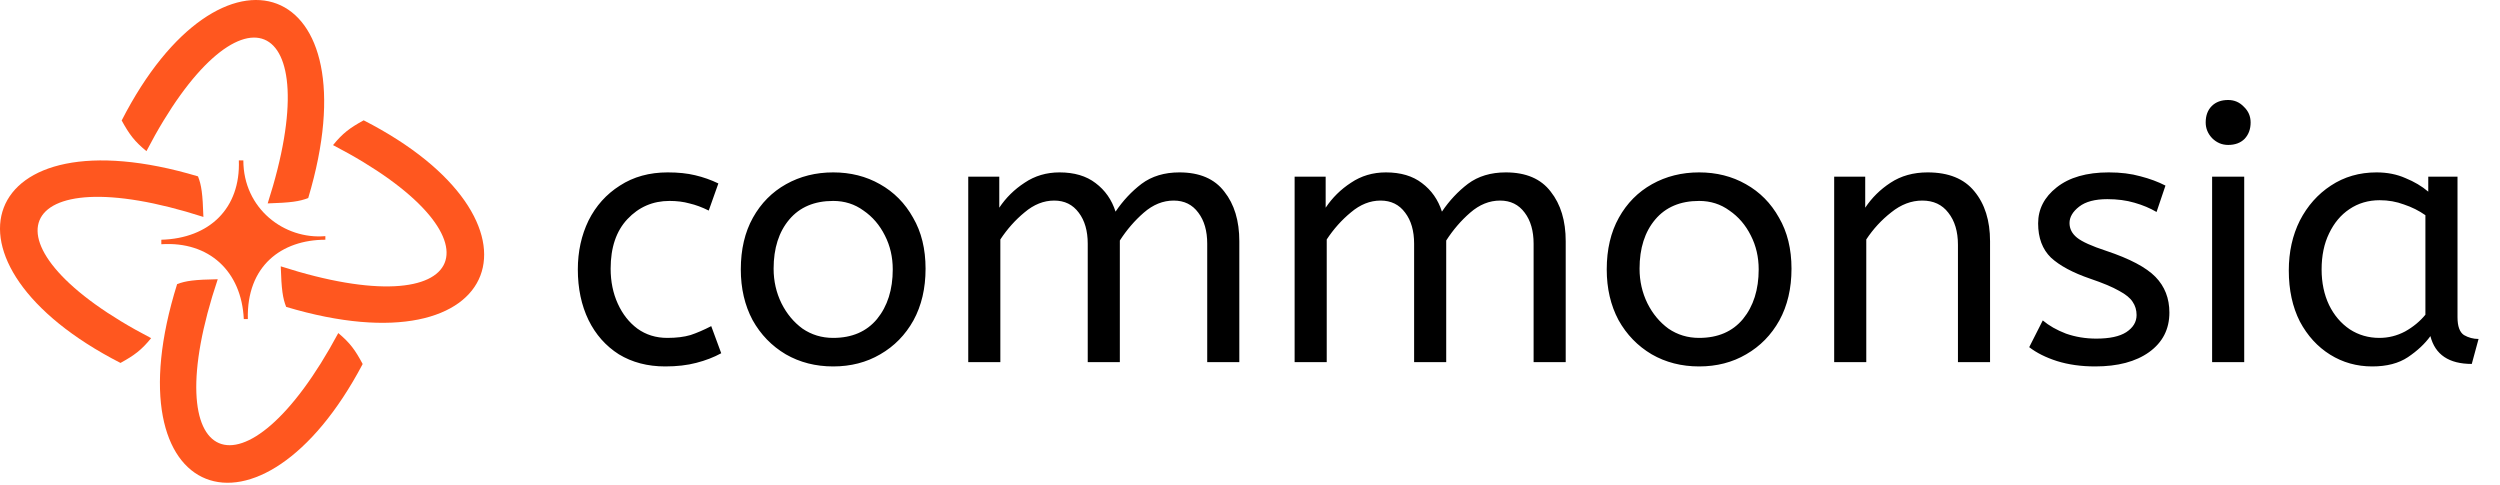
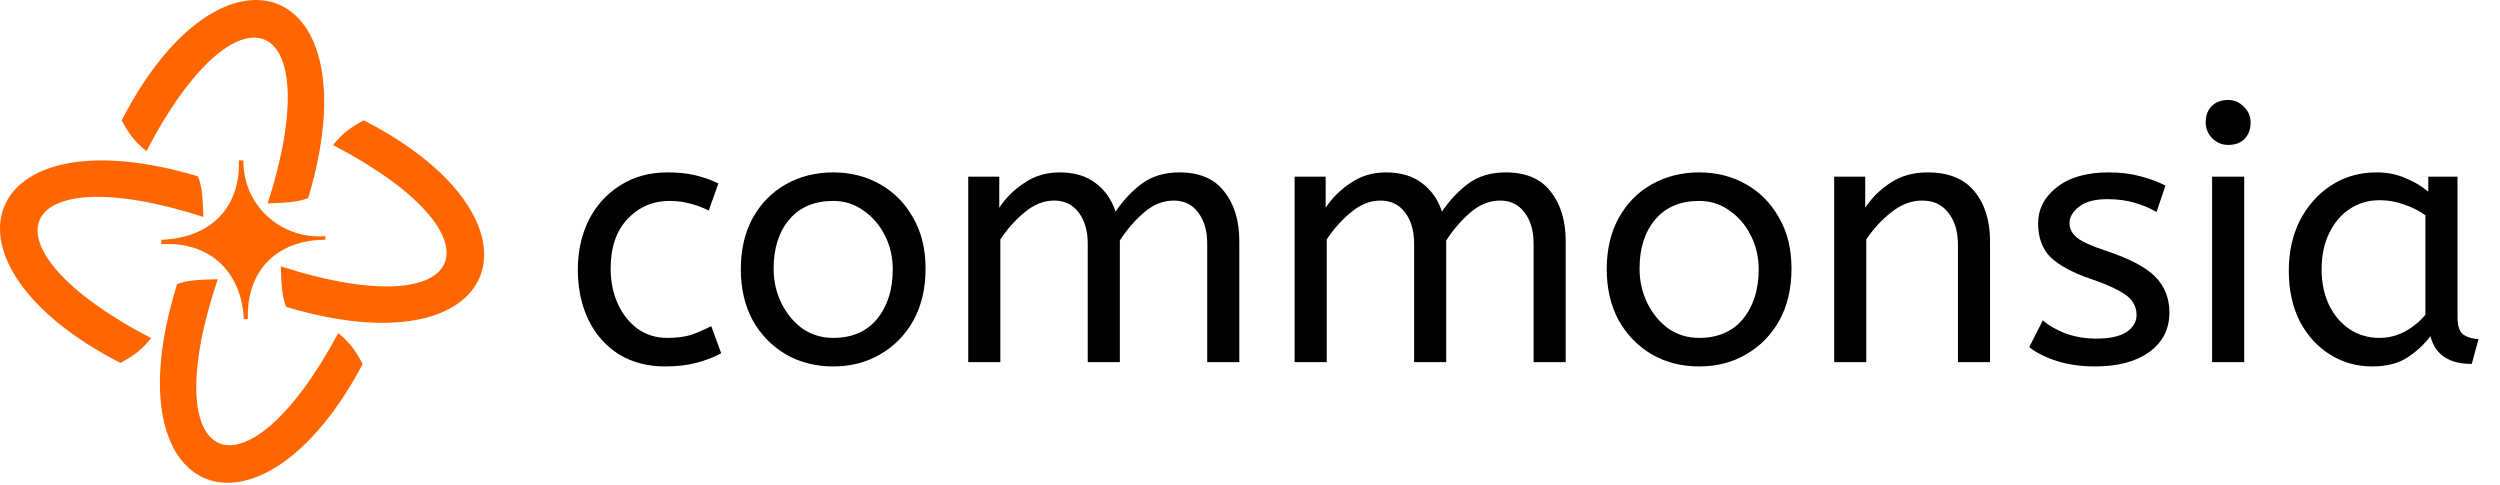
<svg xmlns="http://www.w3.org/2000/svg" width="258" height="50" viewBox="0 0 258 50" fill="none">
  <path d="M68.65 37.816C66.834 37.816 65.239 37.399 63.865 36.564C62.515 35.705 61.472 34.527 60.736 33.031C60 31.509 59.632 29.767 59.632 27.803C59.632 25.963 60 24.282 60.736 22.761C61.497 21.239 62.577 20.037 63.975 19.153C65.374 18.245 67.018 17.791 68.908 17.791C69.988 17.791 70.933 17.889 71.742 18.086C72.577 18.282 73.374 18.564 74.135 18.932L73.141 21.73C72.454 21.386 71.791 21.141 71.153 20.994C70.54 20.822 69.853 20.736 69.092 20.736C67.374 20.736 65.926 21.362 64.749 22.613C63.595 23.84 63.018 25.546 63.018 27.73C63.018 29.055 63.264 30.258 63.755 31.337C64.245 32.417 64.92 33.276 65.779 33.914C66.663 34.552 67.693 34.871 68.871 34.871C69.804 34.871 70.601 34.773 71.264 34.577C71.926 34.356 72.638 34.049 73.399 33.656L74.43 36.454C73.669 36.871 72.81 37.202 71.853 37.448C70.92 37.693 69.853 37.816 68.65 37.816ZM85.985 37.816C84.169 37.816 82.537 37.399 81.089 36.564C79.641 35.705 78.5 34.527 77.666 33.031C76.856 31.509 76.451 29.767 76.451 27.803C76.451 25.742 76.868 23.963 77.702 22.466C78.537 20.969 79.678 19.816 81.126 19.006C82.573 18.196 84.193 17.791 85.985 17.791C87.776 17.791 89.383 18.196 90.807 19.006C92.254 19.816 93.396 20.969 94.23 22.466C95.089 23.938 95.518 25.693 95.518 27.73C95.518 29.767 95.101 31.546 94.267 33.067C93.432 34.564 92.291 35.73 90.844 36.564C89.42 37.399 87.8 37.816 85.985 37.816ZM85.985 34.871C87.923 34.871 89.432 34.221 90.512 32.92C91.592 31.595 92.132 29.889 92.132 27.803C92.132 26.527 91.862 25.362 91.322 24.306C90.782 23.227 90.046 22.368 89.113 21.73C88.205 21.067 87.162 20.736 85.985 20.736C84.046 20.736 82.537 21.374 81.457 22.65C80.377 23.926 79.837 25.619 79.837 27.73C79.837 29.006 80.107 30.196 80.647 31.3C81.187 32.38 81.911 33.251 82.819 33.914C83.751 34.552 84.807 34.871 85.985 34.871ZM99.923 37.374V18.233H103.125V21.435C103.812 20.405 104.684 19.546 105.739 18.859C106.794 18.147 107.996 17.791 109.346 17.791C110.868 17.791 112.107 18.159 113.064 18.895C114.046 19.632 114.733 20.613 115.125 21.84C115.886 20.711 116.782 19.754 117.812 18.969C118.868 18.184 120.168 17.791 121.714 17.791C123.8 17.791 125.346 18.454 126.352 19.779C127.383 21.079 127.898 22.785 127.898 24.895V37.374H124.585V25.153C124.585 23.828 124.279 22.761 123.665 21.951C123.052 21.116 122.205 20.699 121.125 20.699C120.021 20.699 118.99 21.116 118.033 21.951C117.101 22.761 116.279 23.718 115.567 24.822V37.374H112.254V25.153C112.254 23.828 111.947 22.761 111.334 21.951C110.72 21.116 109.874 20.699 108.794 20.699C107.714 20.699 106.696 21.104 105.739 21.914C104.782 22.699 103.947 23.632 103.236 24.711V37.374H99.923ZM133.605 37.374V18.233H136.808V21.435C137.495 20.405 138.366 19.546 139.421 18.859C140.476 18.147 141.679 17.791 143.029 17.791C144.55 17.791 145.789 18.159 146.746 18.895C147.728 19.632 148.415 20.613 148.808 21.84C149.568 20.711 150.464 19.754 151.495 18.969C152.55 18.184 153.851 17.791 155.397 17.791C157.483 17.791 159.029 18.454 160.035 19.779C161.065 21.079 161.581 22.785 161.581 24.895V37.374H158.268V25.153C158.268 23.828 157.961 22.761 157.348 21.951C156.734 21.116 155.887 20.699 154.808 20.699C153.703 20.699 152.673 21.116 151.716 21.951C150.783 22.761 149.961 23.718 149.249 24.822V37.374H145.937V25.153C145.937 23.828 145.63 22.761 145.016 21.951C144.403 21.116 143.556 20.699 142.476 20.699C141.397 20.699 140.378 21.104 139.421 21.914C138.464 22.699 137.63 23.632 136.918 24.711V37.374H133.605ZM175.349 37.816C173.533 37.816 171.901 37.399 170.453 36.564C169.005 35.705 167.864 34.527 167.03 33.031C166.22 31.509 165.815 29.767 165.815 27.803C165.815 25.742 166.232 23.963 167.067 22.466C167.901 20.969 169.042 19.816 170.49 19.006C171.938 18.196 173.558 17.791 175.349 17.791C177.14 17.791 178.748 18.196 180.171 19.006C181.619 19.816 182.76 20.969 183.594 22.466C184.453 23.938 184.883 25.693 184.883 27.73C184.883 29.767 184.466 31.546 183.631 33.067C182.797 34.564 181.656 35.73 180.208 36.564C178.785 37.399 177.165 37.816 175.349 37.816ZM175.349 34.871C177.288 34.871 178.797 34.221 179.877 32.92C180.956 31.595 181.496 29.889 181.496 27.803C181.496 26.527 181.226 25.362 180.686 24.306C180.147 23.227 179.41 22.368 178.478 21.73C177.57 21.067 176.527 20.736 175.349 20.736C173.41 20.736 171.901 21.374 170.821 22.65C169.742 23.926 169.202 25.619 169.202 27.73C169.202 29.006 169.472 30.196 170.012 31.3C170.551 32.38 171.275 33.251 172.183 33.914C173.116 34.552 174.171 34.871 175.349 34.871ZM189.287 37.374V18.233H192.49V21.435C193.177 20.405 194.048 19.546 195.103 18.859C196.183 18.147 197.459 17.791 198.931 17.791C201.091 17.791 202.698 18.442 203.754 19.742C204.833 21.043 205.373 22.761 205.373 24.895V37.374H202.06V25.264C202.06 23.889 201.729 22.785 201.066 21.951C200.428 21.116 199.533 20.699 198.379 20.699C197.25 20.699 196.183 21.104 195.177 21.914C194.171 22.699 193.312 23.632 192.6 24.711V37.374H189.287ZM216.225 37.816C214.777 37.816 213.464 37.632 212.286 37.264C211.133 36.895 210.176 36.417 209.415 35.828L210.814 33.067C211.452 33.607 212.249 34.061 213.206 34.429C214.188 34.773 215.231 34.945 216.335 34.945C217.709 34.945 218.74 34.724 219.427 34.282C220.139 33.816 220.495 33.227 220.495 32.515C220.495 32 220.36 31.546 220.09 31.153C219.844 30.761 219.378 30.38 218.691 30.012C218.004 29.619 217.01 29.202 215.709 28.761C213.918 28.147 212.568 27.423 211.66 26.589C210.777 25.73 210.335 24.552 210.335 23.055C210.335 21.583 210.973 20.343 212.249 19.337C213.55 18.306 215.341 17.791 217.623 17.791C218.85 17.791 219.942 17.926 220.899 18.196C221.856 18.442 222.715 18.761 223.476 19.153L222.556 21.877C221.893 21.485 221.133 21.165 220.274 20.92C219.439 20.675 218.507 20.552 217.476 20.552C216.2 20.552 215.231 20.81 214.568 21.325C213.906 21.84 213.574 22.405 213.574 23.018C213.574 23.607 213.832 24.11 214.347 24.527C214.863 24.945 215.869 25.399 217.366 25.889C219.795 26.699 221.488 27.595 222.445 28.576C223.403 29.558 223.881 30.785 223.881 32.258C223.881 33.975 223.182 35.337 221.783 36.343C220.409 37.325 218.556 37.816 216.225 37.816ZM228.29 37.374V18.233H231.603V37.374H228.29ZM229.946 14.957C229.308 14.957 228.756 14.724 228.29 14.258C227.848 13.791 227.627 13.251 227.627 12.638C227.627 11.926 227.836 11.362 228.253 10.945C228.67 10.527 229.235 10.319 229.946 10.319C230.584 10.319 231.124 10.552 231.566 11.018C232.032 11.46 232.265 12 232.265 12.638C232.265 13.325 232.057 13.889 231.64 14.331C231.222 14.748 230.658 14.957 229.946 14.957ZM244.817 37.816C243.222 37.816 241.775 37.411 240.474 36.601C239.173 35.791 238.13 34.65 237.345 33.178C236.584 31.681 236.204 29.926 236.204 27.914C236.204 26 236.584 24.282 237.345 22.761C238.13 21.239 239.198 20.037 240.548 19.153C241.922 18.245 243.492 17.791 245.259 17.791C246.363 17.791 247.357 17.988 248.241 18.38C249.149 18.748 249.934 19.215 250.597 19.779V18.233H253.615V32.736C253.615 33.669 253.836 34.282 254.278 34.577C254.744 34.846 255.247 34.981 255.787 34.981L255.087 37.558C252.732 37.558 251.308 36.601 250.817 34.687C250.253 35.472 249.48 36.196 248.498 36.859C247.541 37.497 246.314 37.816 244.817 37.816ZM245.554 34.871C246.486 34.871 247.37 34.65 248.204 34.208C249.038 33.742 249.738 33.165 250.302 32.478V22.208C249.64 21.742 248.903 21.374 248.094 21.104C247.308 20.81 246.474 20.662 245.59 20.662C244.413 20.662 243.37 20.969 242.462 21.583C241.578 22.172 240.879 23.006 240.363 24.086C239.848 25.141 239.59 26.38 239.59 27.803C239.59 29.178 239.848 30.405 240.363 31.485C240.879 32.54 241.59 33.374 242.498 33.987C243.406 34.577 244.425 34.871 245.554 34.871Z" fill="black" />
-   <path d="M24.648 16.556H25.113C25.113 21.532 29.345 24.741 33.577 24.369V24.741C29.066 24.741 25.439 27.439 25.578 32.926H25.16C24.927 27.997 21.579 24.881 16.649 25.206V24.741C21.625 24.602 24.834 21.486 24.648 16.556Z" fill="#FF571F" />
-   <path d="M29.532 31.671C29.175 30.77 29.049 29.877 28.973 27.485C48.785 33.856 52.459 24.369 34.368 14.975C35.37 13.746 36.087 13.211 37.531 12.417C57.621 22.695 52.227 38.461 29.532 31.671Z" fill="#FF571F" />
-   <path d="M20.433 18.201C20.79 19.102 20.916 19.995 20.991 22.387C1.18 16.016 -2.494 25.503 15.597 34.897C14.595 36.126 13.878 36.661 12.434 37.455C-7.656 27.177 -2.262 11.412 20.433 18.201Z" fill="#FF571F" />
-   <path d="M31.81 20.434C30.909 20.79 30.017 20.916 27.625 20.992C33.996 1.18 24.509 -2.494 15.114 15.597C13.886 14.595 13.351 13.878 12.557 12.434C22.834 -7.656 38.6 -2.261 31.81 20.434Z" fill="#FF571F" />
-   <path d="M18.279 29.32C19.184 28.975 20.078 28.861 22.471 28.816C15.845 48.544 25.284 52.34 34.911 34.372C36.126 35.389 36.652 36.113 37.428 37.567C26.892 57.523 11.197 51.926 18.279 29.32Z" fill="#FF571F" />
+   <path d="M24.648 16.556H25.113C25.113 21.532 29.345 24.741 33.577 24.369V24.741C29.066 24.741 25.439 27.439 25.578 32.926H25.16C24.927 27.997 21.579 24.881 16.649 25.206V24.741C21.625 24.602 24.834 21.486 24.648 16.556Z" fill="#ff6600" />
+   <path d="M29.532 31.671C29.175 30.77 29.049 29.877 28.973 27.485C48.785 33.856 52.459 24.369 34.368 14.975C35.37 13.746 36.087 13.211 37.531 12.417C57.621 22.695 52.227 38.461 29.532 31.671Z" fill="#ff6600" />
+   <path d="M20.433 18.201C20.79 19.102 20.916 19.995 20.991 22.387C1.18 16.016 -2.494 25.503 15.597 34.897C14.595 36.126 13.878 36.661 12.434 37.455C-7.656 27.177 -2.262 11.412 20.433 18.201Z" fill="#ff6600" />
+   <path d="M31.81 20.434C30.909 20.79 30.017 20.916 27.625 20.992C33.996 1.18 24.509 -2.494 15.114 15.597C13.886 14.595 13.351 13.878 12.557 12.434C22.834 -7.656 38.6 -2.261 31.81 20.434Z" fill="#ff6600" />
+   <path d="M18.279 29.32C19.184 28.975 20.078 28.861 22.471 28.816C15.845 48.544 25.284 52.34 34.911 34.372C36.126 35.389 36.652 36.113 37.428 37.567C26.892 57.523 11.197 51.926 18.279 29.32Z" fill="#ff6600" />
</svg>
